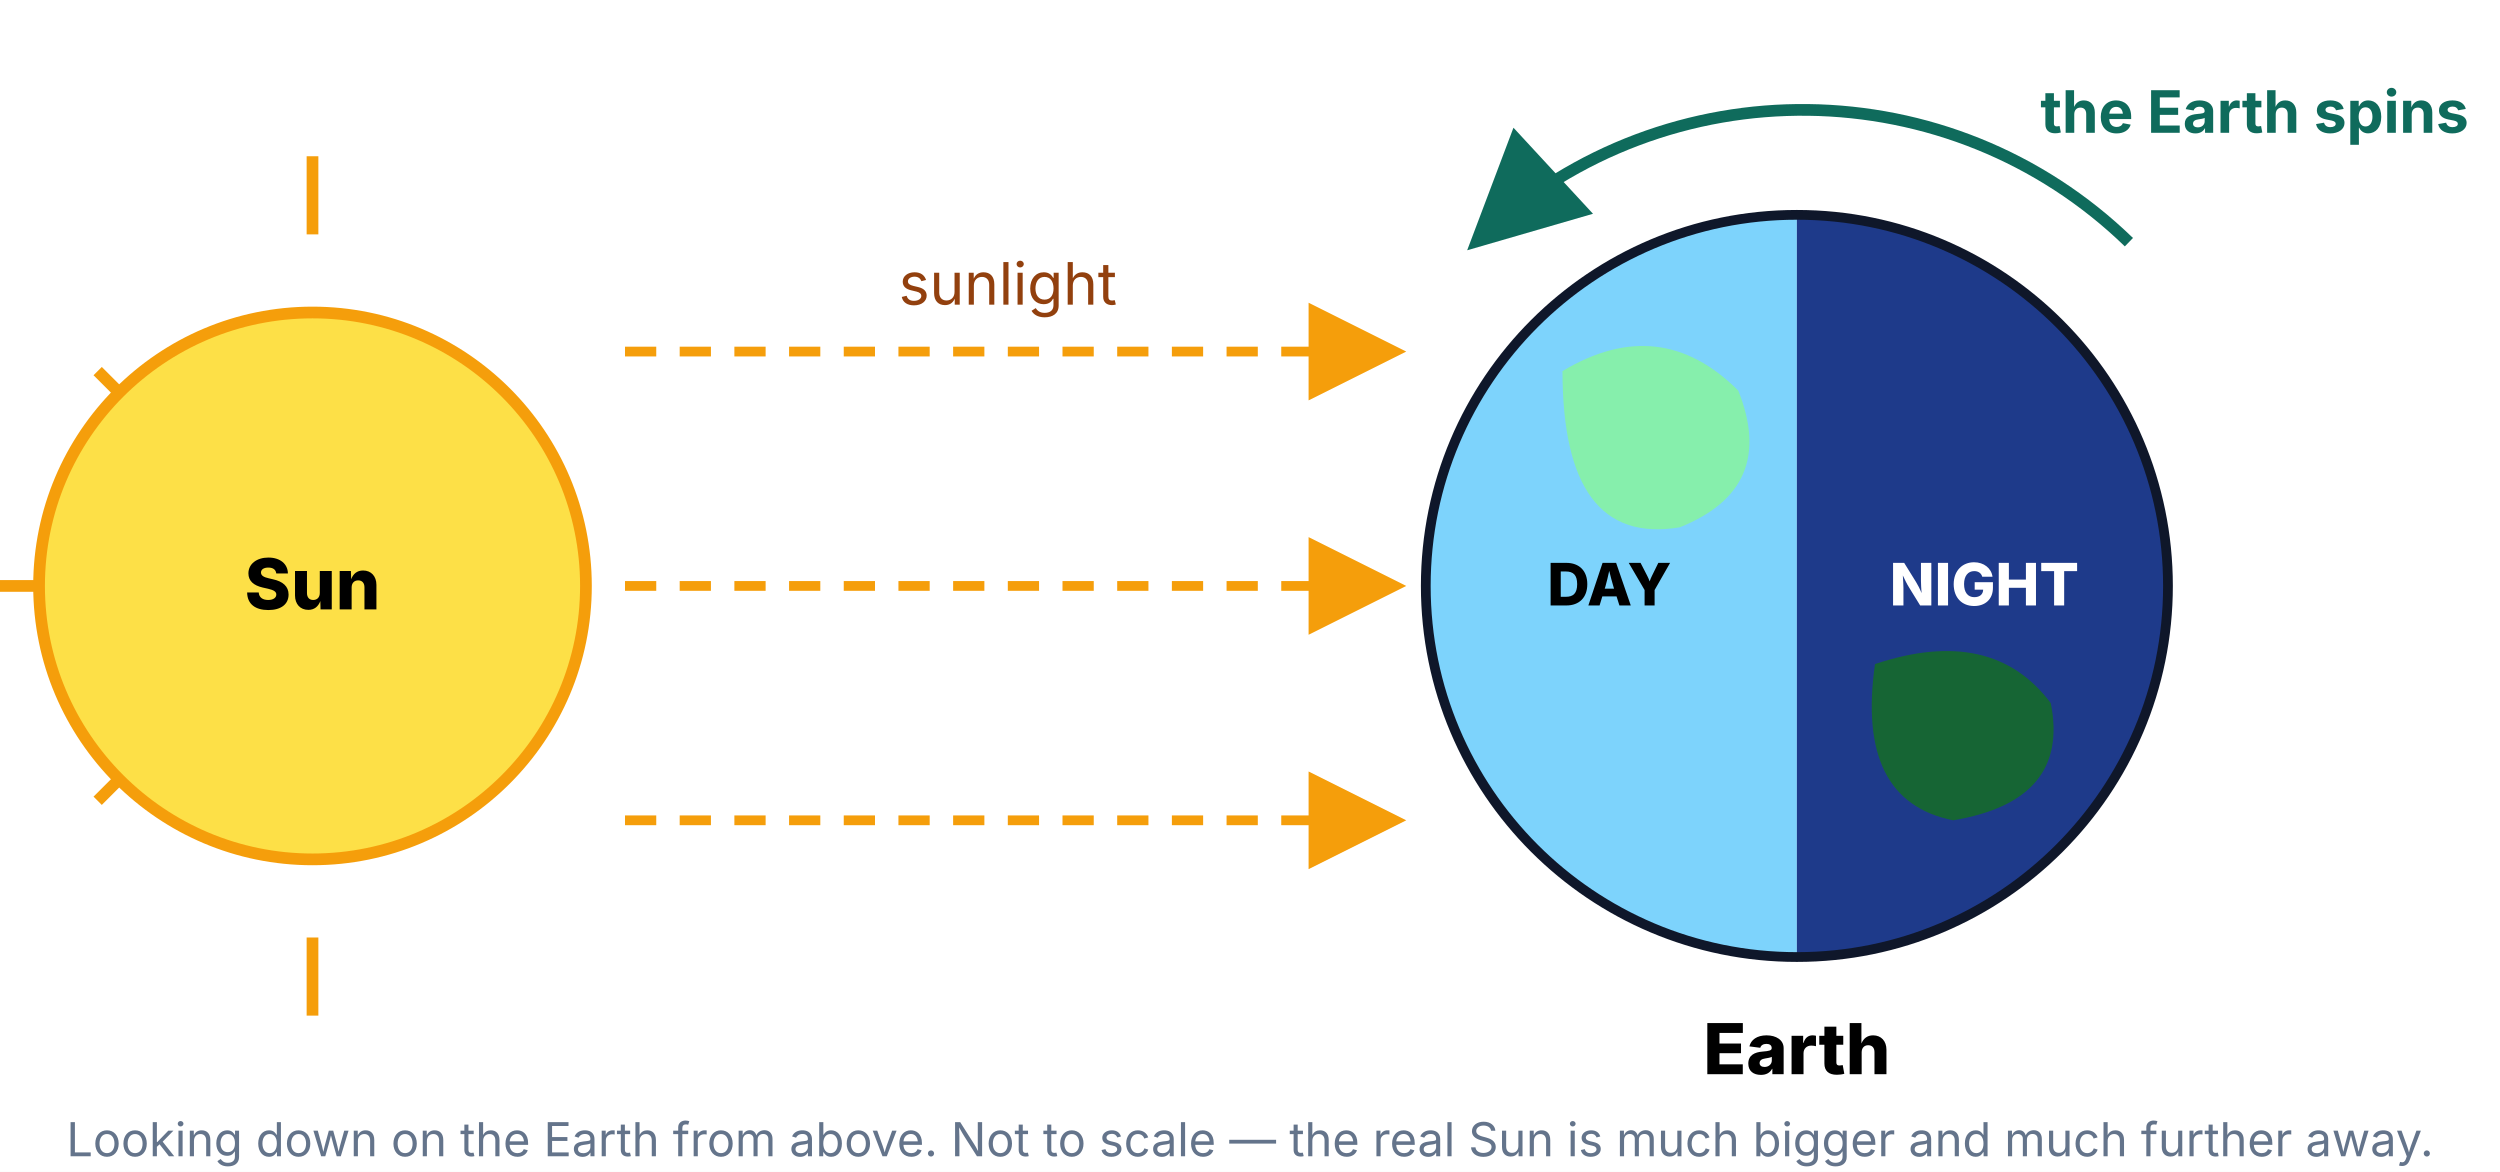
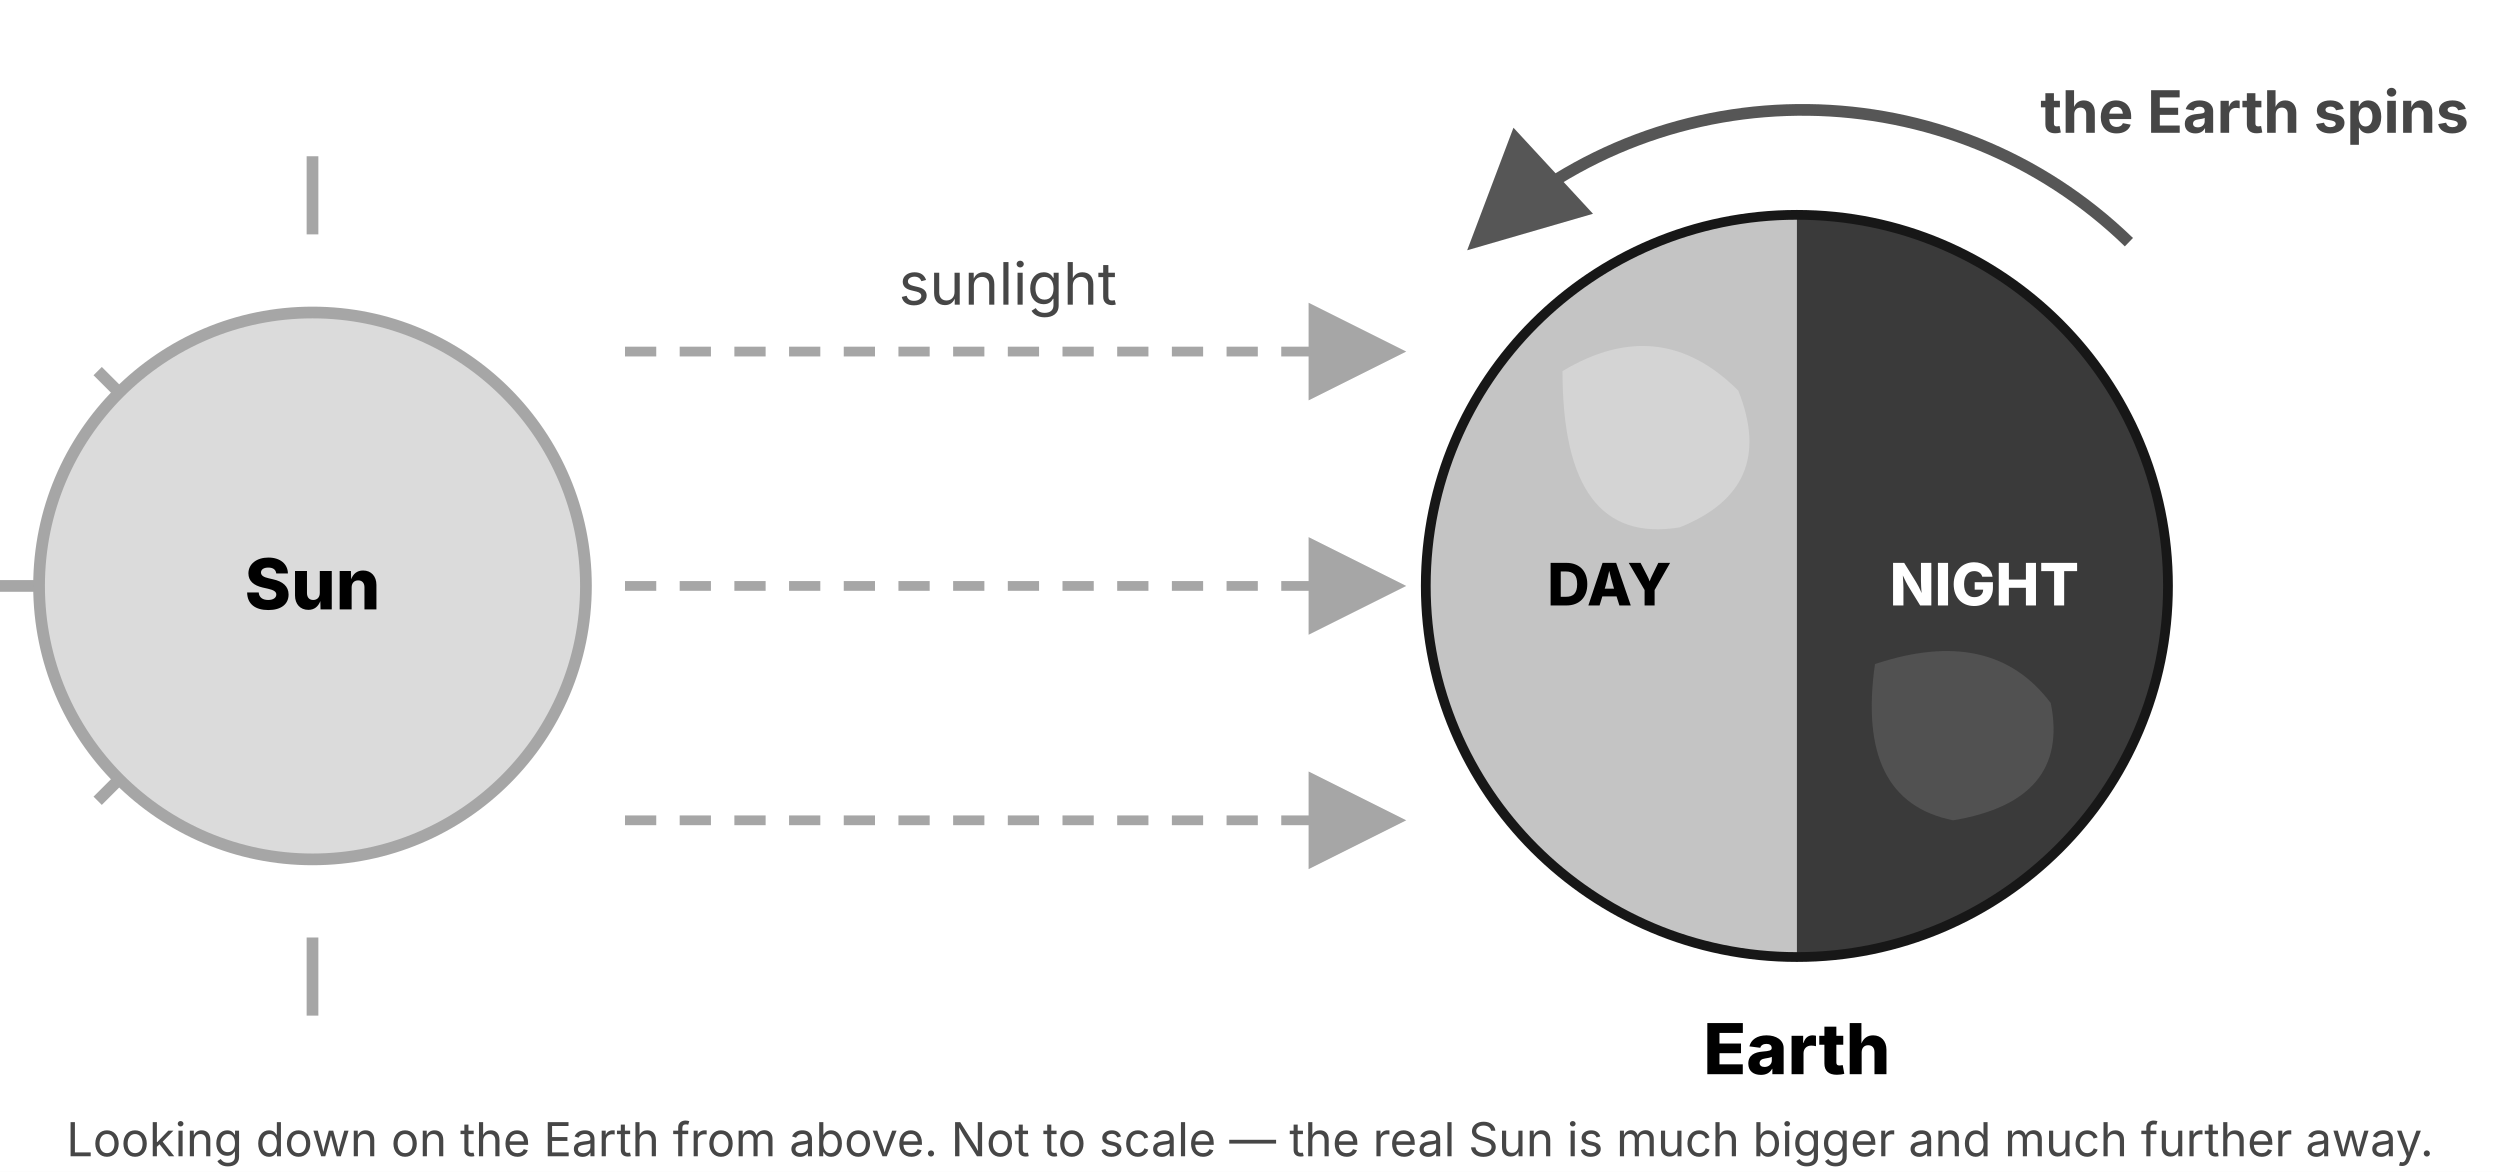
<svg xmlns="http://www.w3.org/2000/svg" viewBox="0 0 640 300" width="640" height="300" font-family="Inter, Arial, sans-serif" font-size="15">
-   <rect width="640" height="300" fill="#fff" />
+   <rect width="640" height="300" fill="#ffffff" />
  <defs>
    <marker id="a" markerWidth="10" markerHeight="10" refX="8" refY="5" orient="auto">
-       <path d="M0,0 L10,5 L0,10 z" fill="#f59e0b" />
+       <path d="M0,0 L10,5 L0,10 z" fill="#a6a6a6" />
    </marker>
    <marker id="s" markerWidth="10" markerHeight="10" refX="8" refY="5" orient="auto">
-       <path d="M0,0 L10,5 L0,10 z" fill="#0f6b5c" />
+       <path d="M0,0 L10,5 L0,10 z" fill="#565656" />
    </marker>
    <clipPath id="earth">
      <circle cx="460" cy="150" r="95" />
    </clipPath>
  </defs>
-   <g stroke="#f59e0b" stroke-width="3">
+   <g stroke="#a6a6a6" stroke-width="3">
    <line x1="80" y1="40" x2="80" y2="60" />
    <line x1="80" y1="240" x2="80" y2="260" />
    <line x1="0" y1="150" x2="18" y2="150" />
    <line x1="25" y1="95" x2="38" y2="108" />
    <line x1="25" y1="205" x2="38" y2="192" />
  </g>
-   <circle cx="80" cy="150" r="70" fill="#fde047" stroke="#f59e0b" stroke-width="3" />
+   <circle cx="80" cy="150" r="70" fill="#dbdbdb" stroke="#a6a6a6" stroke-width="3" />
  <text x="80" y="156" text-anchor="middle" font-weight="800" font-size="18">Sun</text>
-   <g stroke="#f59e0b" stroke-width="2.5" stroke-dasharray="8 6" marker-end="url(#a)">
+   <g stroke="#a6a6a6" stroke-width="2.5" stroke-dasharray="8 6" marker-end="url(#a)">
    <line x1="160" y1="90" x2="355" y2="90" />
    <line x1="160" y1="150" x2="355" y2="150" />
    <line x1="160" y1="210" x2="355" y2="210" />
  </g>
-   <text x="258" y="78" text-anchor="middle" fill="#92400e">sunlight</text>
+   <text x="258" y="78" text-anchor="middle" fill="#464646">sunlight</text>
  <g clip-path="url(#earth)">
-     <rect x="365" y="55" width="95" height="190" fill="#7dd3fc" />
-     <rect x="460" y="55" width="95" height="190" fill="#1e3a8a" />
-     <path d="M400,95 q25,-15 45,5 q10,25 -15,35 q-30,5 -30,-40z" fill="#86efac" />
-     <path d="M480,170 q30,-10 45,10 q5,25 -25,30 q-25,-5 -20,-40z" fill="#166534" />
+     <rect x="365" y="55" width="95" height="190" fill="#c4c4c4" />
+     <rect x="460" y="55" width="95" height="190" fill="#3a3a3a" />
+     <path d="M400,95 q25,-15 45,5 q10,25 -15,35 q-30,5 -30,-40z" fill="#d4d4d4" />
+     <path d="M480,170 q30,-10 45,10 q5,25 -25,30 q-25,-5 -20,-40z" fill="#515151" />
  </g>
-   <circle cx="460" cy="150" r="95" fill="none" stroke="#0f172a" stroke-width="2.5" />
+   <circle cx="460" cy="150" r="95" fill="none" stroke="#171717" stroke-width="2.5" />
  <text x="412" y="155" text-anchor="middle" font-weight="800">DAY</text>
-   <text x="508" y="155" text-anchor="middle" font-weight="800" fill="#fff">NIGHT</text>
-   <path d="M545,62 A120,120 0 0 0 380,60" fill="none" stroke="#0f6b5c" stroke-width="3" marker-end="url(#s)" />
-   <text x="632" y="34" text-anchor="end" font-weight="700" fill="#0f6b5c">the Earth spins</text>
+   <text x="508" y="155" text-anchor="middle" font-weight="800" fill="#ffffff">NIGHT</text>
+   <path d="M545,62 A120,120 0 0 0 380,60" fill="none" stroke="#565656" stroke-width="3" marker-end="url(#s)" />
+   <text x="632" y="34" text-anchor="end" font-weight="700" fill="#464646">the Earth spins</text>
  <text x="460" y="275" text-anchor="middle" font-weight="800" font-size="18">Earth</text>
-   <text x="320" y="296" text-anchor="middle" font-size="12" fill="#64748b">Looking down on the Earth from above. Not to scale — the real Sun is much bigger and much further away.</text>
+   <text x="320" y="296" text-anchor="middle" font-size="12" fill="#464646">Looking down on the Earth from above. Not to scale — the real Sun is much bigger and much further away.</text>
</svg>
